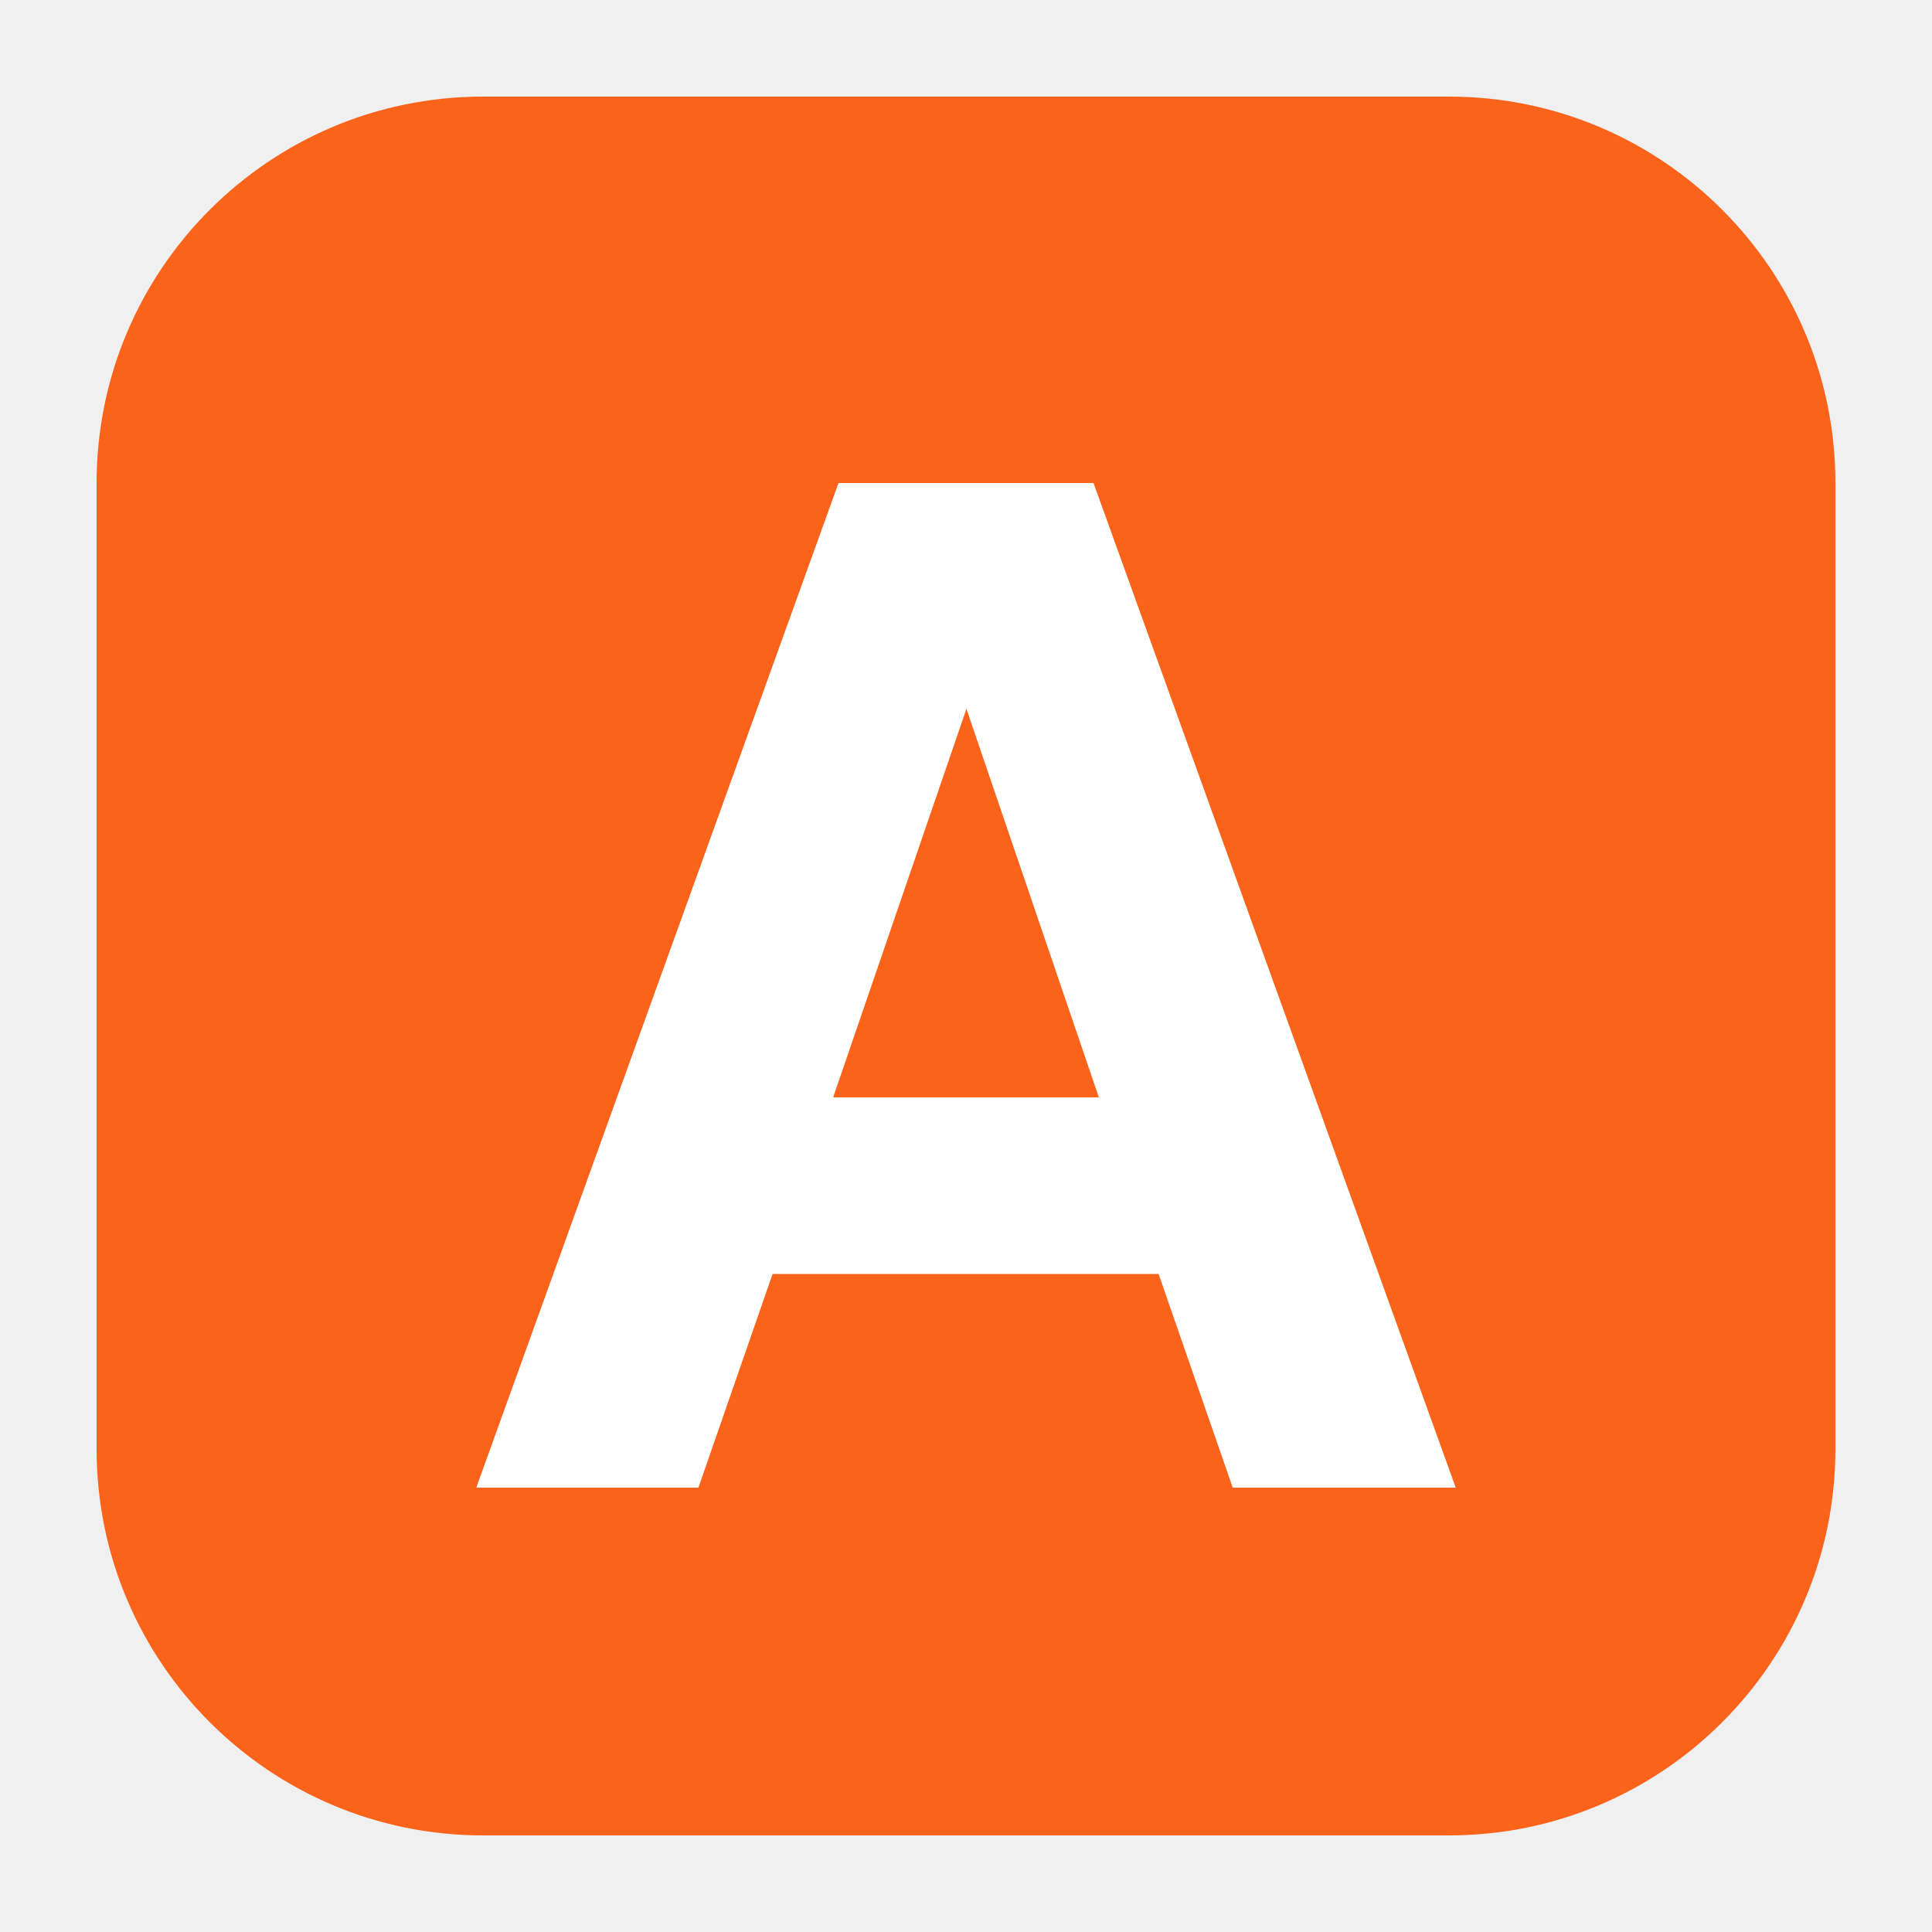
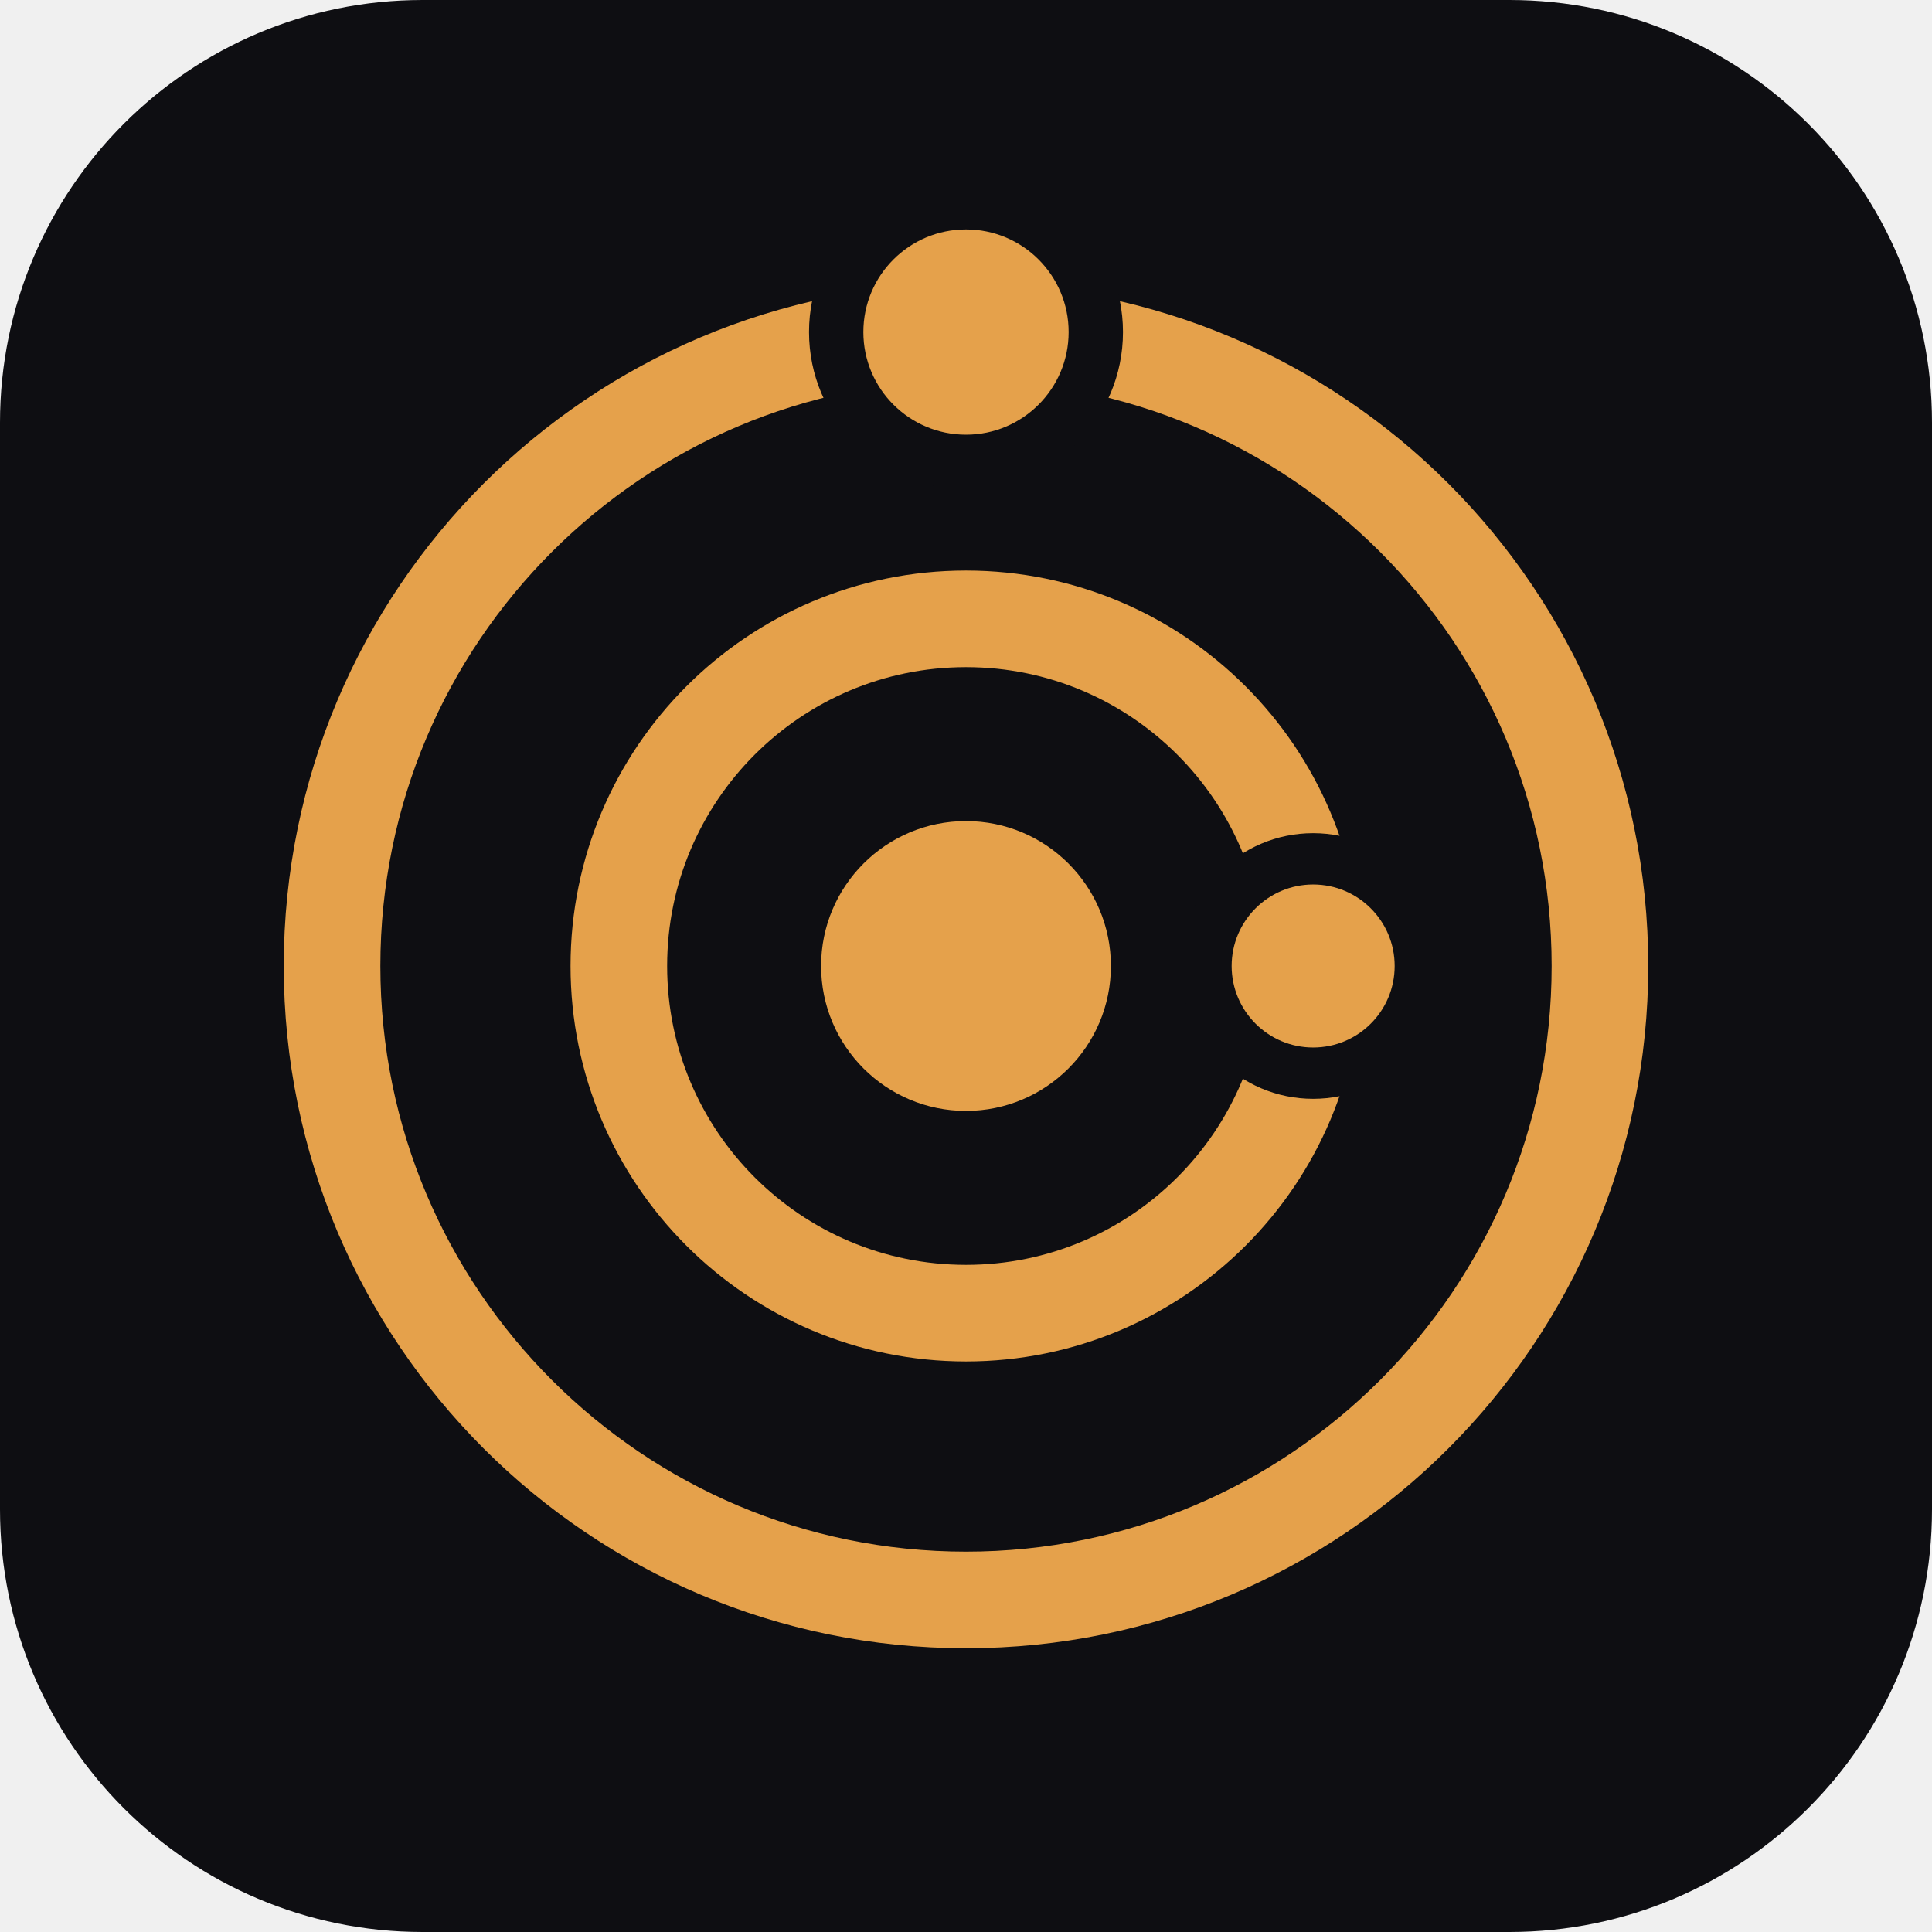
- <svg xmlns="http://www.w3.org/2000/svg" viewBox="0 0 100 100" width="100" height="100">
-   <rect x="5" y="5" width="90" height="90" rx="20" fill="#fb631b" />
-   <path transform="matrix(0.07324 0 0 -0.07324 23.275 77)" d="M18.8 0 274.8 710H454.997L710.997 0H553.4L500.999 151.002H228.198L175.797 0ZM270.998 275.8H458.8L365.199 550.403Z" fill="#ffffff" />
+ <svg xmlns="http://www.w3.org/2000/svg" viewBox="0 0 32 32" width="32" height="32">
+   <rect width="32" height="32" rx="7" fill="#0e0e12" />
+   <g fill="none" stroke="#e5a14b" stroke-width="1.6">
+     <circle cx="16" cy="16" r="10.5" />
+     <circle cx="16" cy="16" r="5.75" />
+   </g>
+   <circle cx="16" cy="16" r="2.4" fill="#e5a14b" />
+   <circle cx="16" cy="5.5" r="2.6" fill="#0e0e12" />
+   <circle cx="16" cy="5.5" r="1.7" fill="#e5a14b" />
+   <circle cx="21.75" cy="16" r="2.2" fill="#0e0e12" />
+   <circle cx="21.75" cy="16" r="1.35" fill="#e5a14b" />
</svg>
